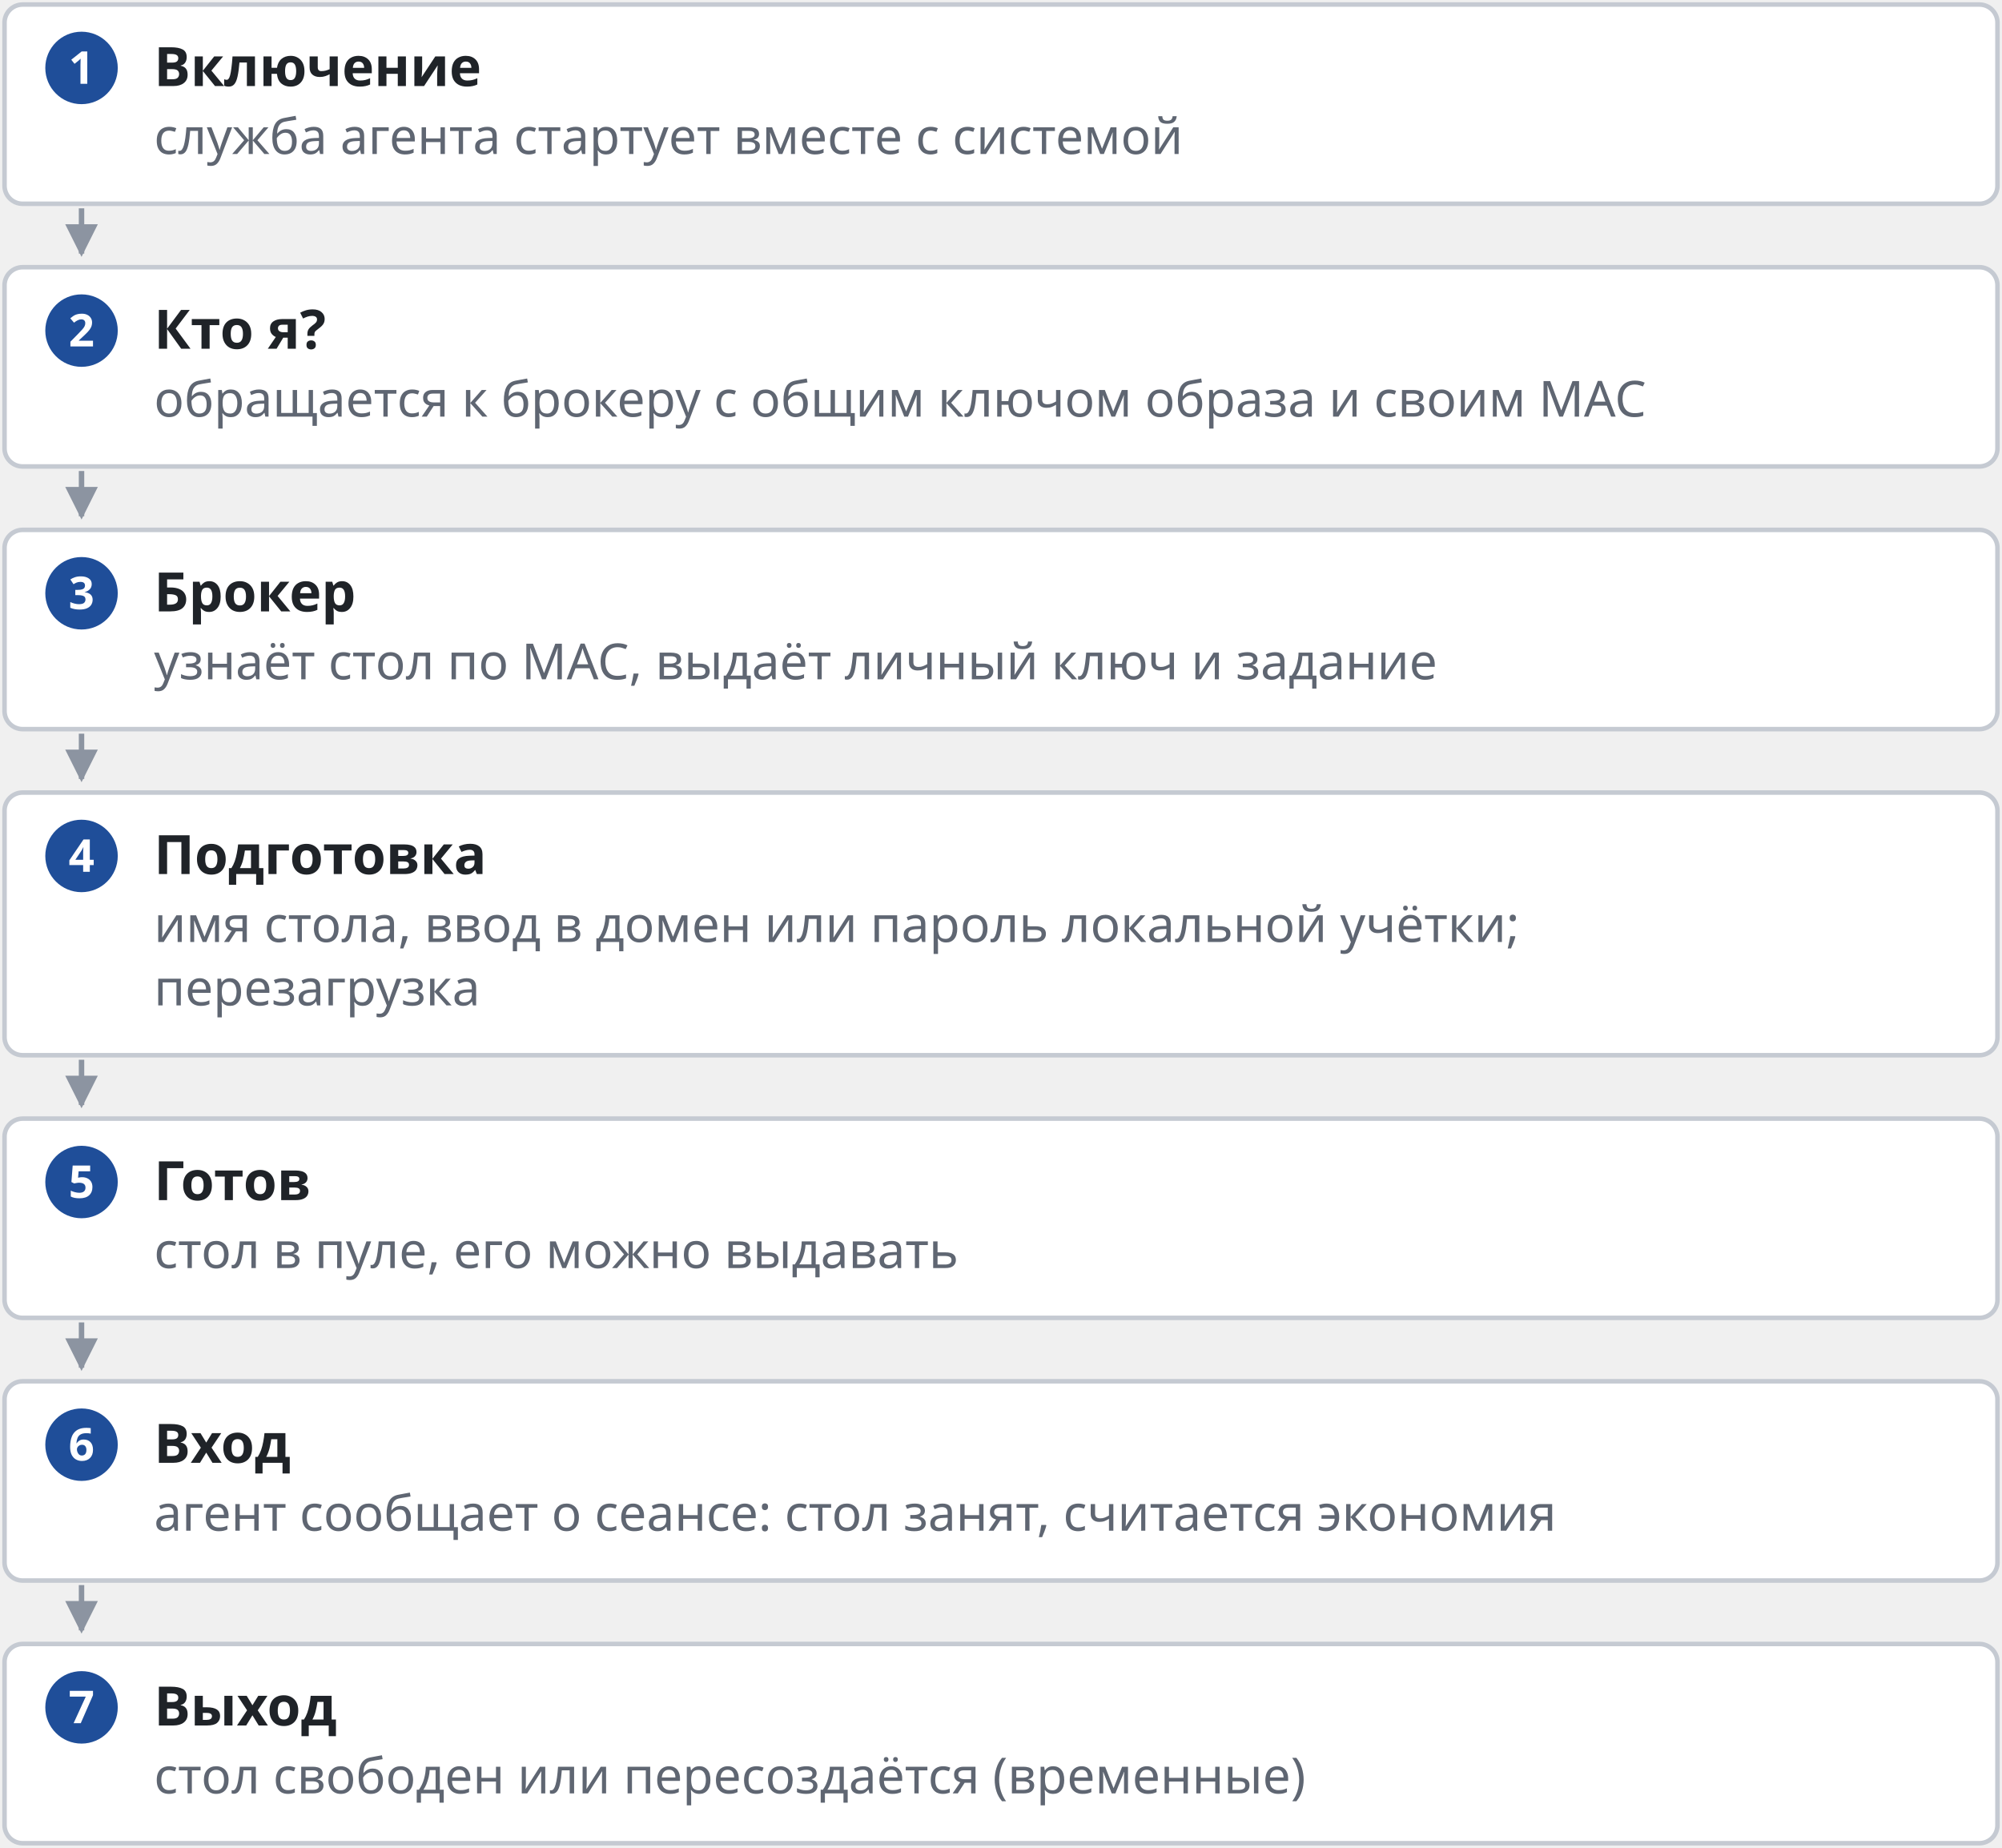
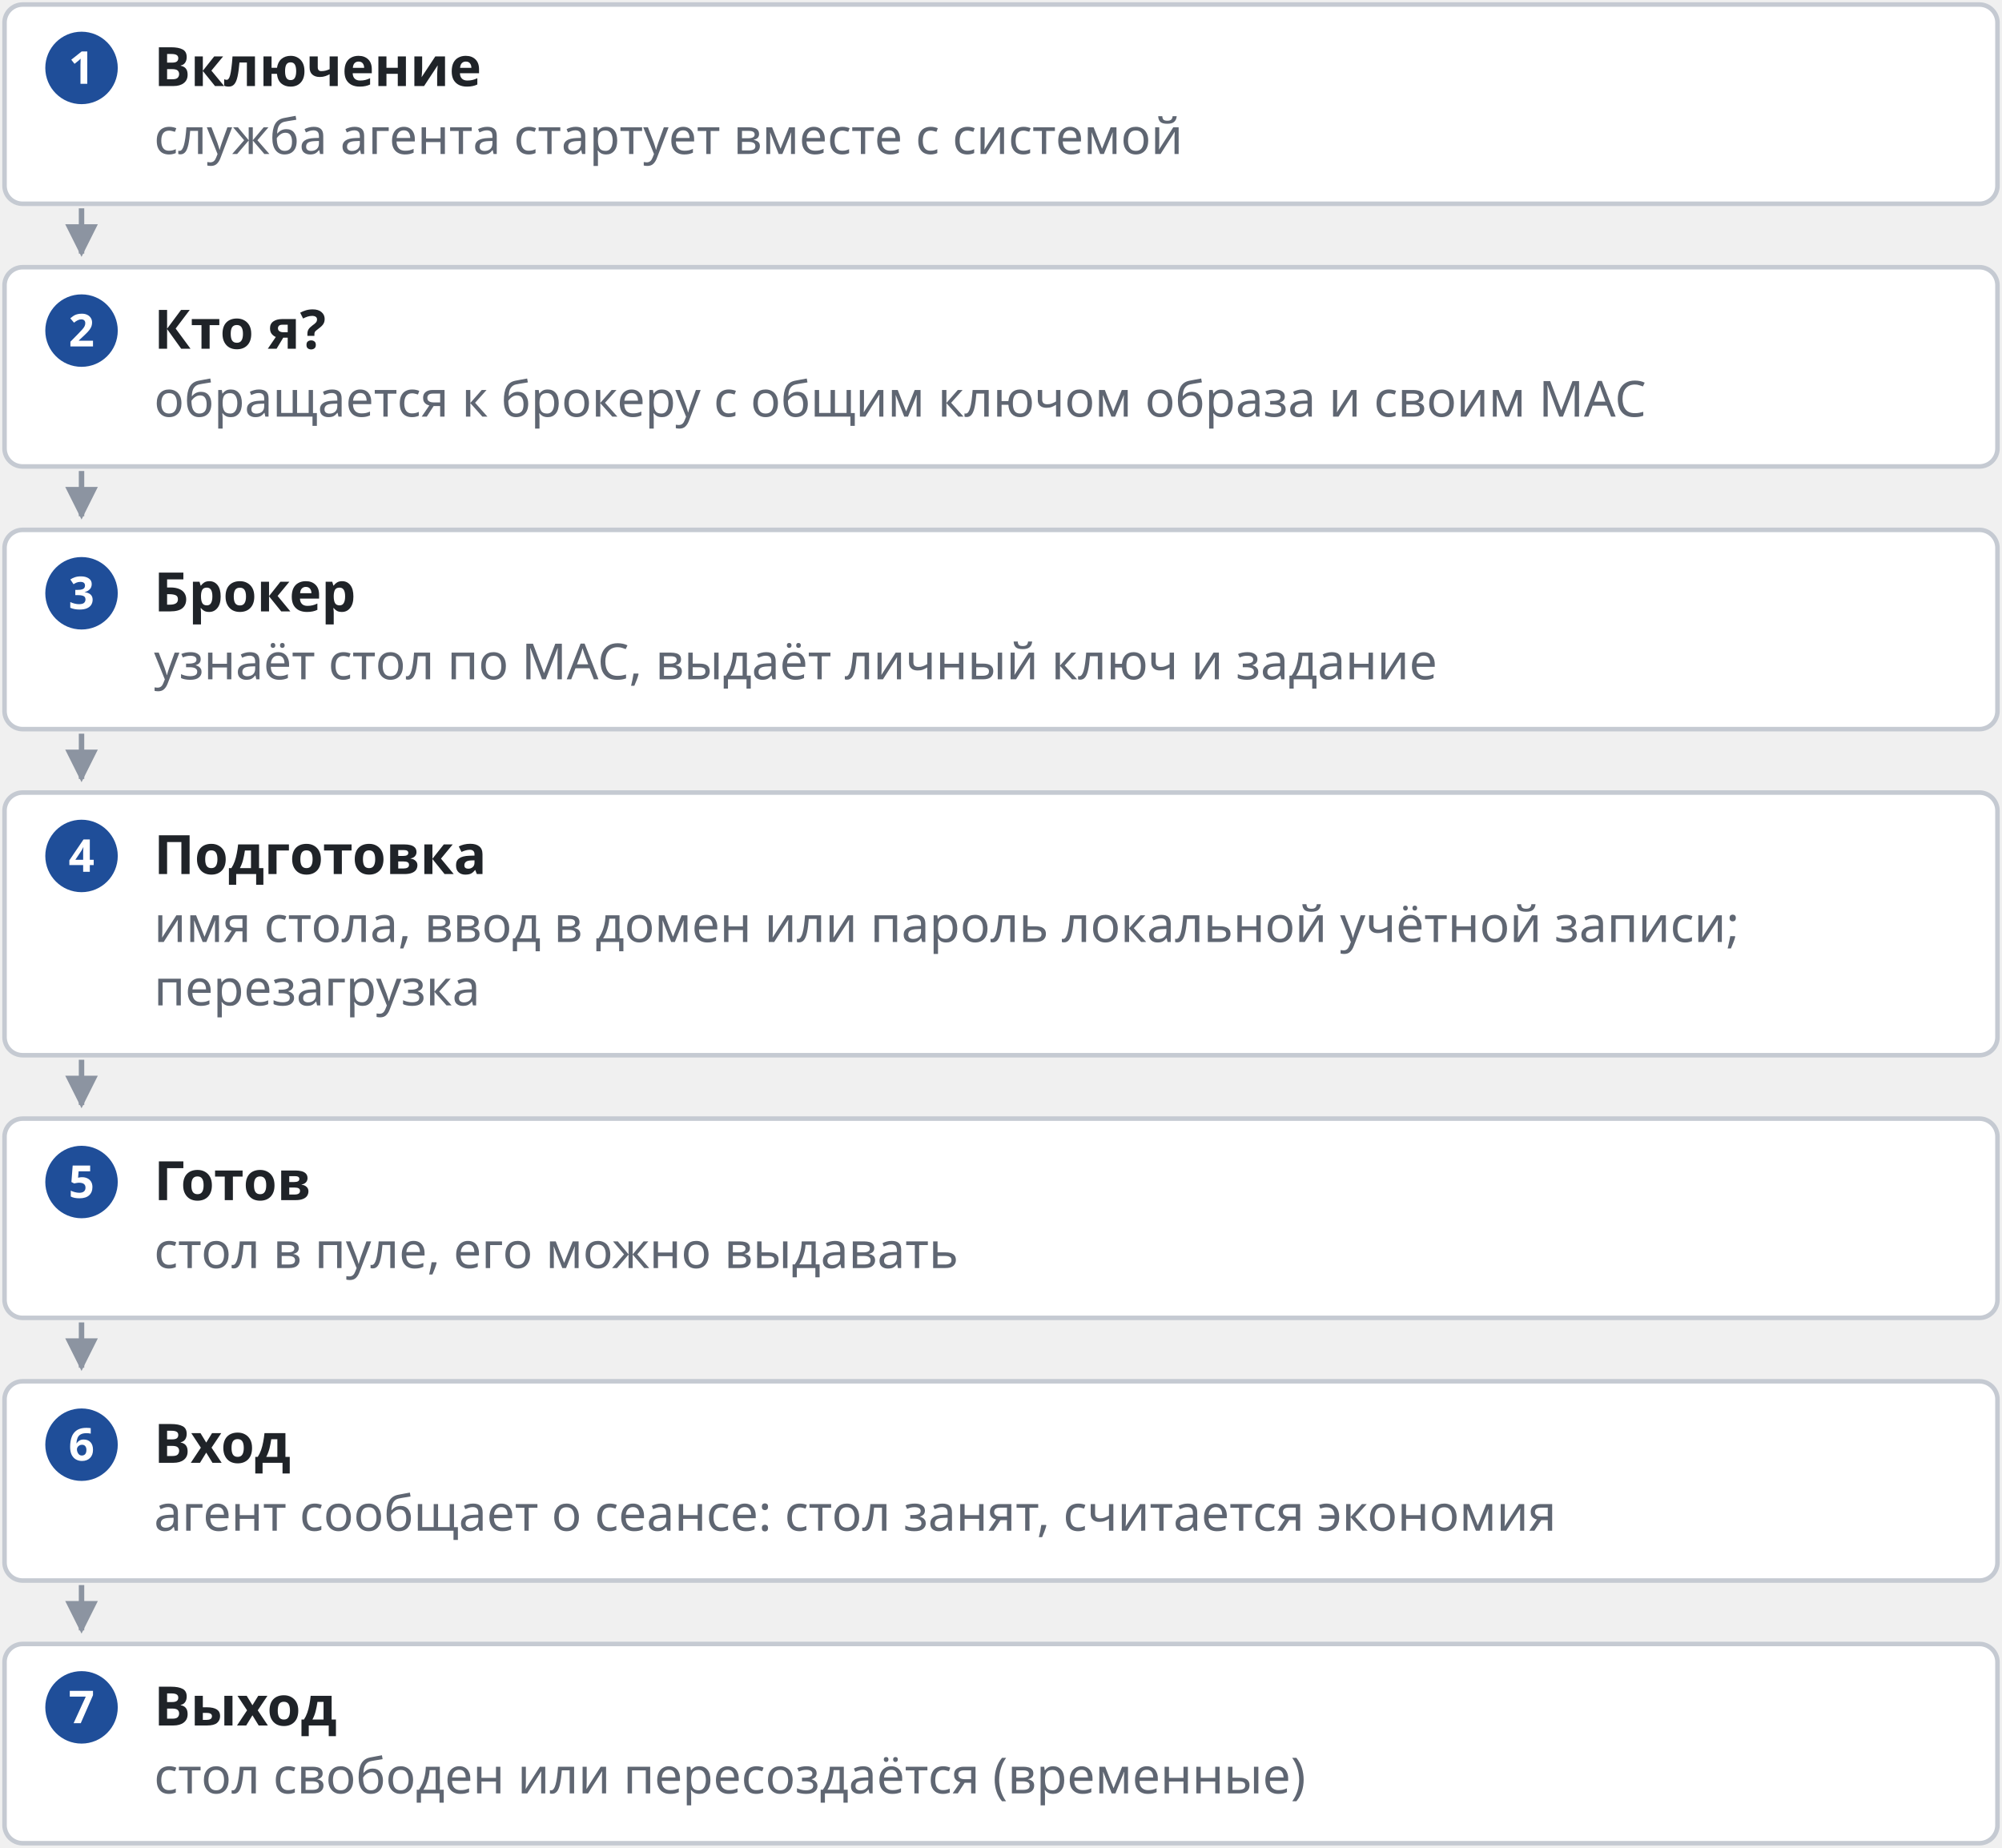
<svg xmlns="http://www.w3.org/2000/svg" viewBox="0 0 442 408" width="442" height="408" style="max-width:100%;height:auto;font-family:IBM Plex Sans,sans-serif" role="img" aria-label="Схема: 7 шагов, они перечислены ниже">
  <defs>
    <marker id="ha" viewBox="0 0 10 10" refX="9" refY="5" markerWidth="6" markerHeight="6" orient="auto">
      <path d="M0,0 L10,5 L0,10 z" fill="#8C94A1" />
    </marker>
  </defs>
  <rect x="1" y="1" width="440" height="44" rx="4" fill="#FFFFFF" stroke="#C5CAD2" />
  <circle cx="18" cy="15" r="8" fill="#1F4E99" />
  <text x="18" y="18.5" font-size="10" font-weight="600" fill="#fff" text-anchor="middle">1</text>
  <text x="34" y="19" font-size="12" font-weight="600" fill="#1F2328">Включение</text>
  <text x="34" y="34" font-size="11" fill="#5F6672">служба агента стартует вместе с системой</text>
  <path d="M18 46 v10" stroke="#8C94A1" stroke-width="1.2" marker-end="url(#ha)" />
  <rect x="1" y="59" width="440" height="44" rx="4" fill="#FFFFFF" stroke="#C5CAD2" />
  <circle cx="18" cy="73" r="8" fill="#1F4E99" />
  <text x="18" y="76.5" font-size="10" font-weight="600" fill="#fff" text-anchor="middle">2</text>
  <text x="34" y="77" font-size="12" font-weight="600" fill="#1F2328">Кто я?</text>
  <text x="34" y="92" font-size="11" fill="#5F6672">обращается к брокеру с общим ключом образа и своим MAC</text>
  <path d="M18 104 v10" stroke="#8C94A1" stroke-width="1.2" marker-end="url(#ha)" />
  <rect x="1" y="117" width="440" height="44" rx="4" fill="#FFFFFF" stroke="#C5CAD2" />
  <circle cx="18" cy="131" r="8" fill="#1F4E99" />
  <text x="18" y="134.5" font-size="10" font-weight="600" fill="#fff" text-anchor="middle">3</text>
  <text x="34" y="135" font-size="12" font-weight="600" fill="#1F2328">Брокер</text>
  <text x="34" y="150" font-size="11" fill="#5F6672">узнаёт стол по MAC, выдаёт личный ключ и задание</text>
  <path d="M18 162 v10" stroke="#8C94A1" stroke-width="1.2" marker-end="url(#ha)" />
  <rect x="1" y="175" width="440" height="58" rx="4" fill="#FFFFFF" stroke="#C5CAD2" />
  <circle cx="18" cy="189" r="8" fill="#1F4E99" />
  <text x="18" y="192.5" font-size="10" font-weight="600" fill="#fff" text-anchor="middle">4</text>
  <text x="34" y="193" font-size="12" font-weight="600" fill="#1F2328">Подготовка</text>
-   <text x="34" y="208" font-size="11" fill="#5F6672">имя стола, ввод в домен или пароль локальной учётки;</text>
+   <text x="34" y="208" font-size="11" fill="#5F6672">имя стола, ввод в домен или пароль локальной учётной записи;</text>
  <text x="34" y="222" font-size="11" fill="#5F6672">перезагрузка</text>
  <path d="M18 234 v10" stroke="#8C94A1" stroke-width="1.2" marker-end="url(#ha)" />
  <rect x="1" y="247" width="440" height="44" rx="4" fill="#FFFFFF" stroke="#C5CAD2" />
  <circle cx="18" cy="261" r="8" fill="#1F4E99" />
  <text x="18" y="264.5" font-size="10" font-weight="600" fill="#fff" text-anchor="middle">5</text>
  <text x="34" y="265" font-size="12" font-weight="600" fill="#1F2328">Готов</text>
  <text x="34" y="280" font-size="11" fill="#5F6672">стол в пуле, его можно выдавать</text>
  <path d="M18 292 v10" stroke="#8C94A1" stroke-width="1.2" marker-end="url(#ha)" />
  <rect x="1" y="305" width="440" height="44" rx="4" fill="#FFFFFF" stroke="#C5CAD2" />
  <circle cx="18" cy="319" r="8" fill="#1F4E99" />
  <text x="18" y="322.5" font-size="10" font-weight="600" fill="#fff" text-anchor="middle">6</text>
  <text x="34" y="323" font-size="12" font-weight="600" fill="#1F2328">Вход</text>
  <text x="34" y="338" font-size="11" fill="#5F6672">агент сообщает о сеансе: стол занят, считается экономия</text>
  <path d="M18 350 v10" stroke="#8C94A1" stroke-width="1.2" marker-end="url(#ha)" />
  <rect x="1" y="363" width="440" height="44" rx="4" fill="#FFFFFF" stroke="#C5CAD2" />
  <circle cx="18" cy="377" r="8" fill="#1F4E99" />
  <text x="18" y="380.5" font-size="10" font-weight="600" fill="#fff" text-anchor="middle">7</text>
  <text x="34" y="381" font-size="12" font-weight="600" fill="#1F2328">Выход</text>
  <text x="34" y="396" font-size="11" fill="#5F6672">стол свободен или пересоздаётся (временные)</text>
</svg>
